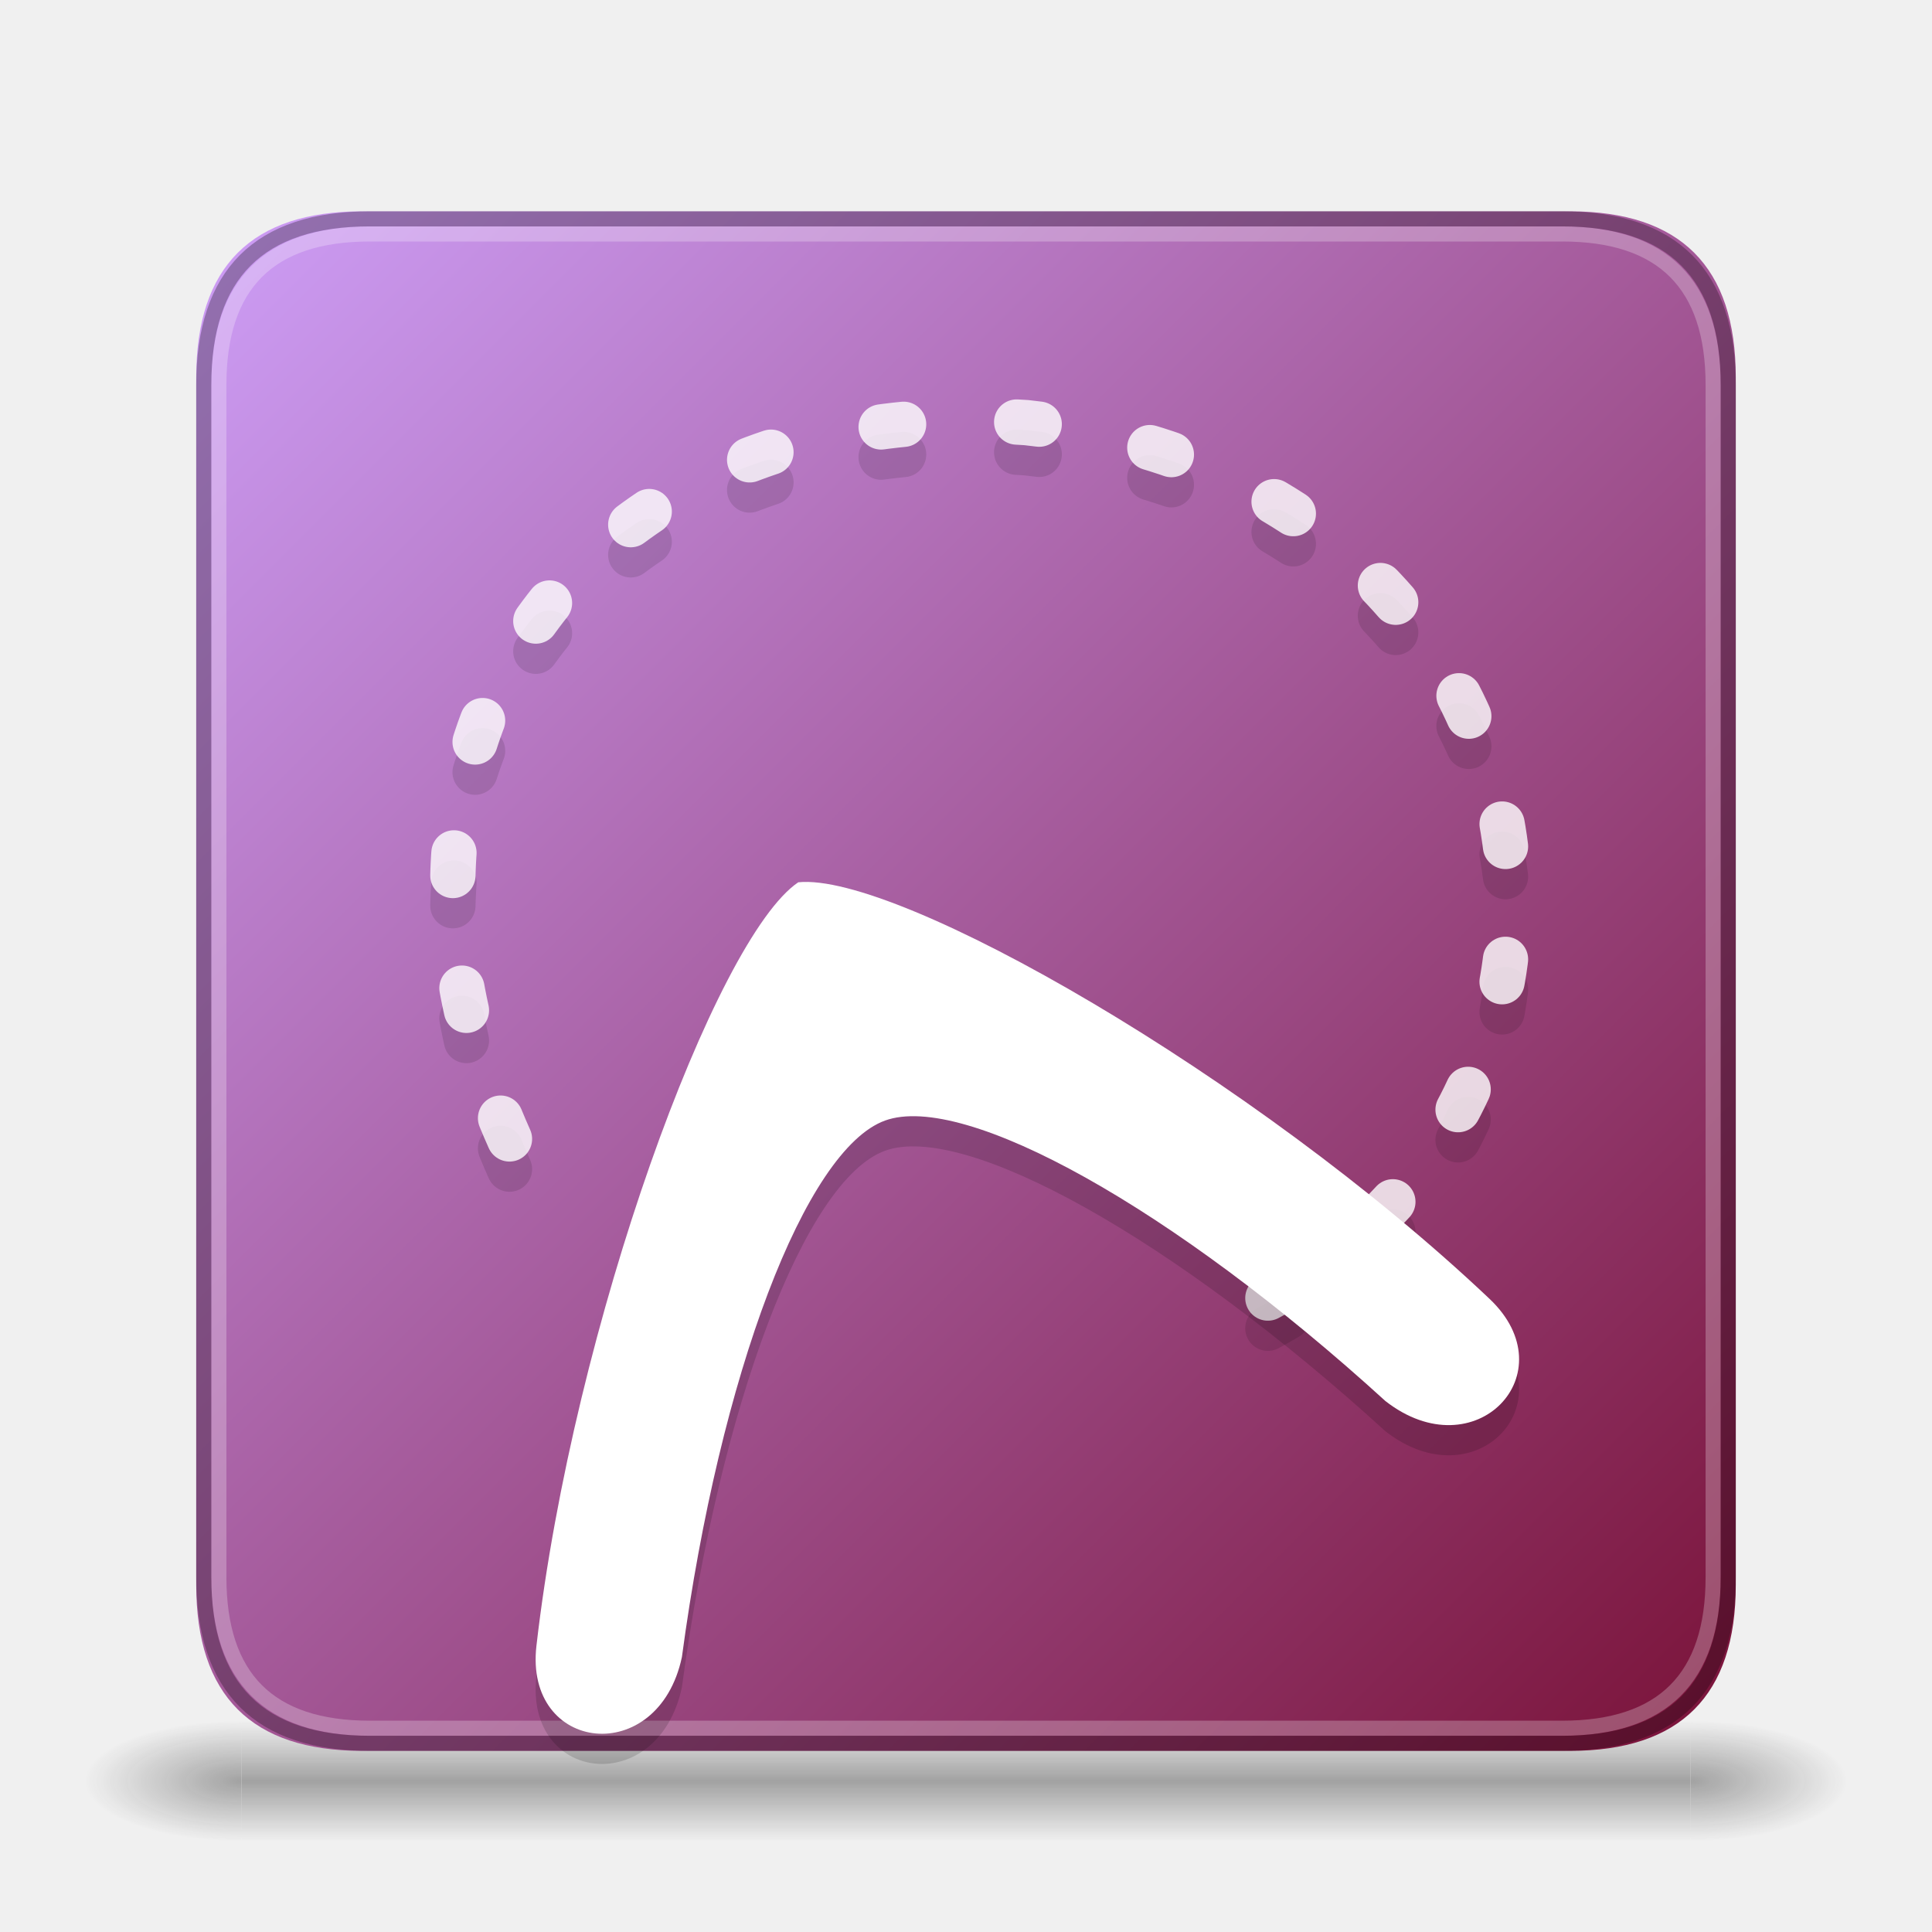
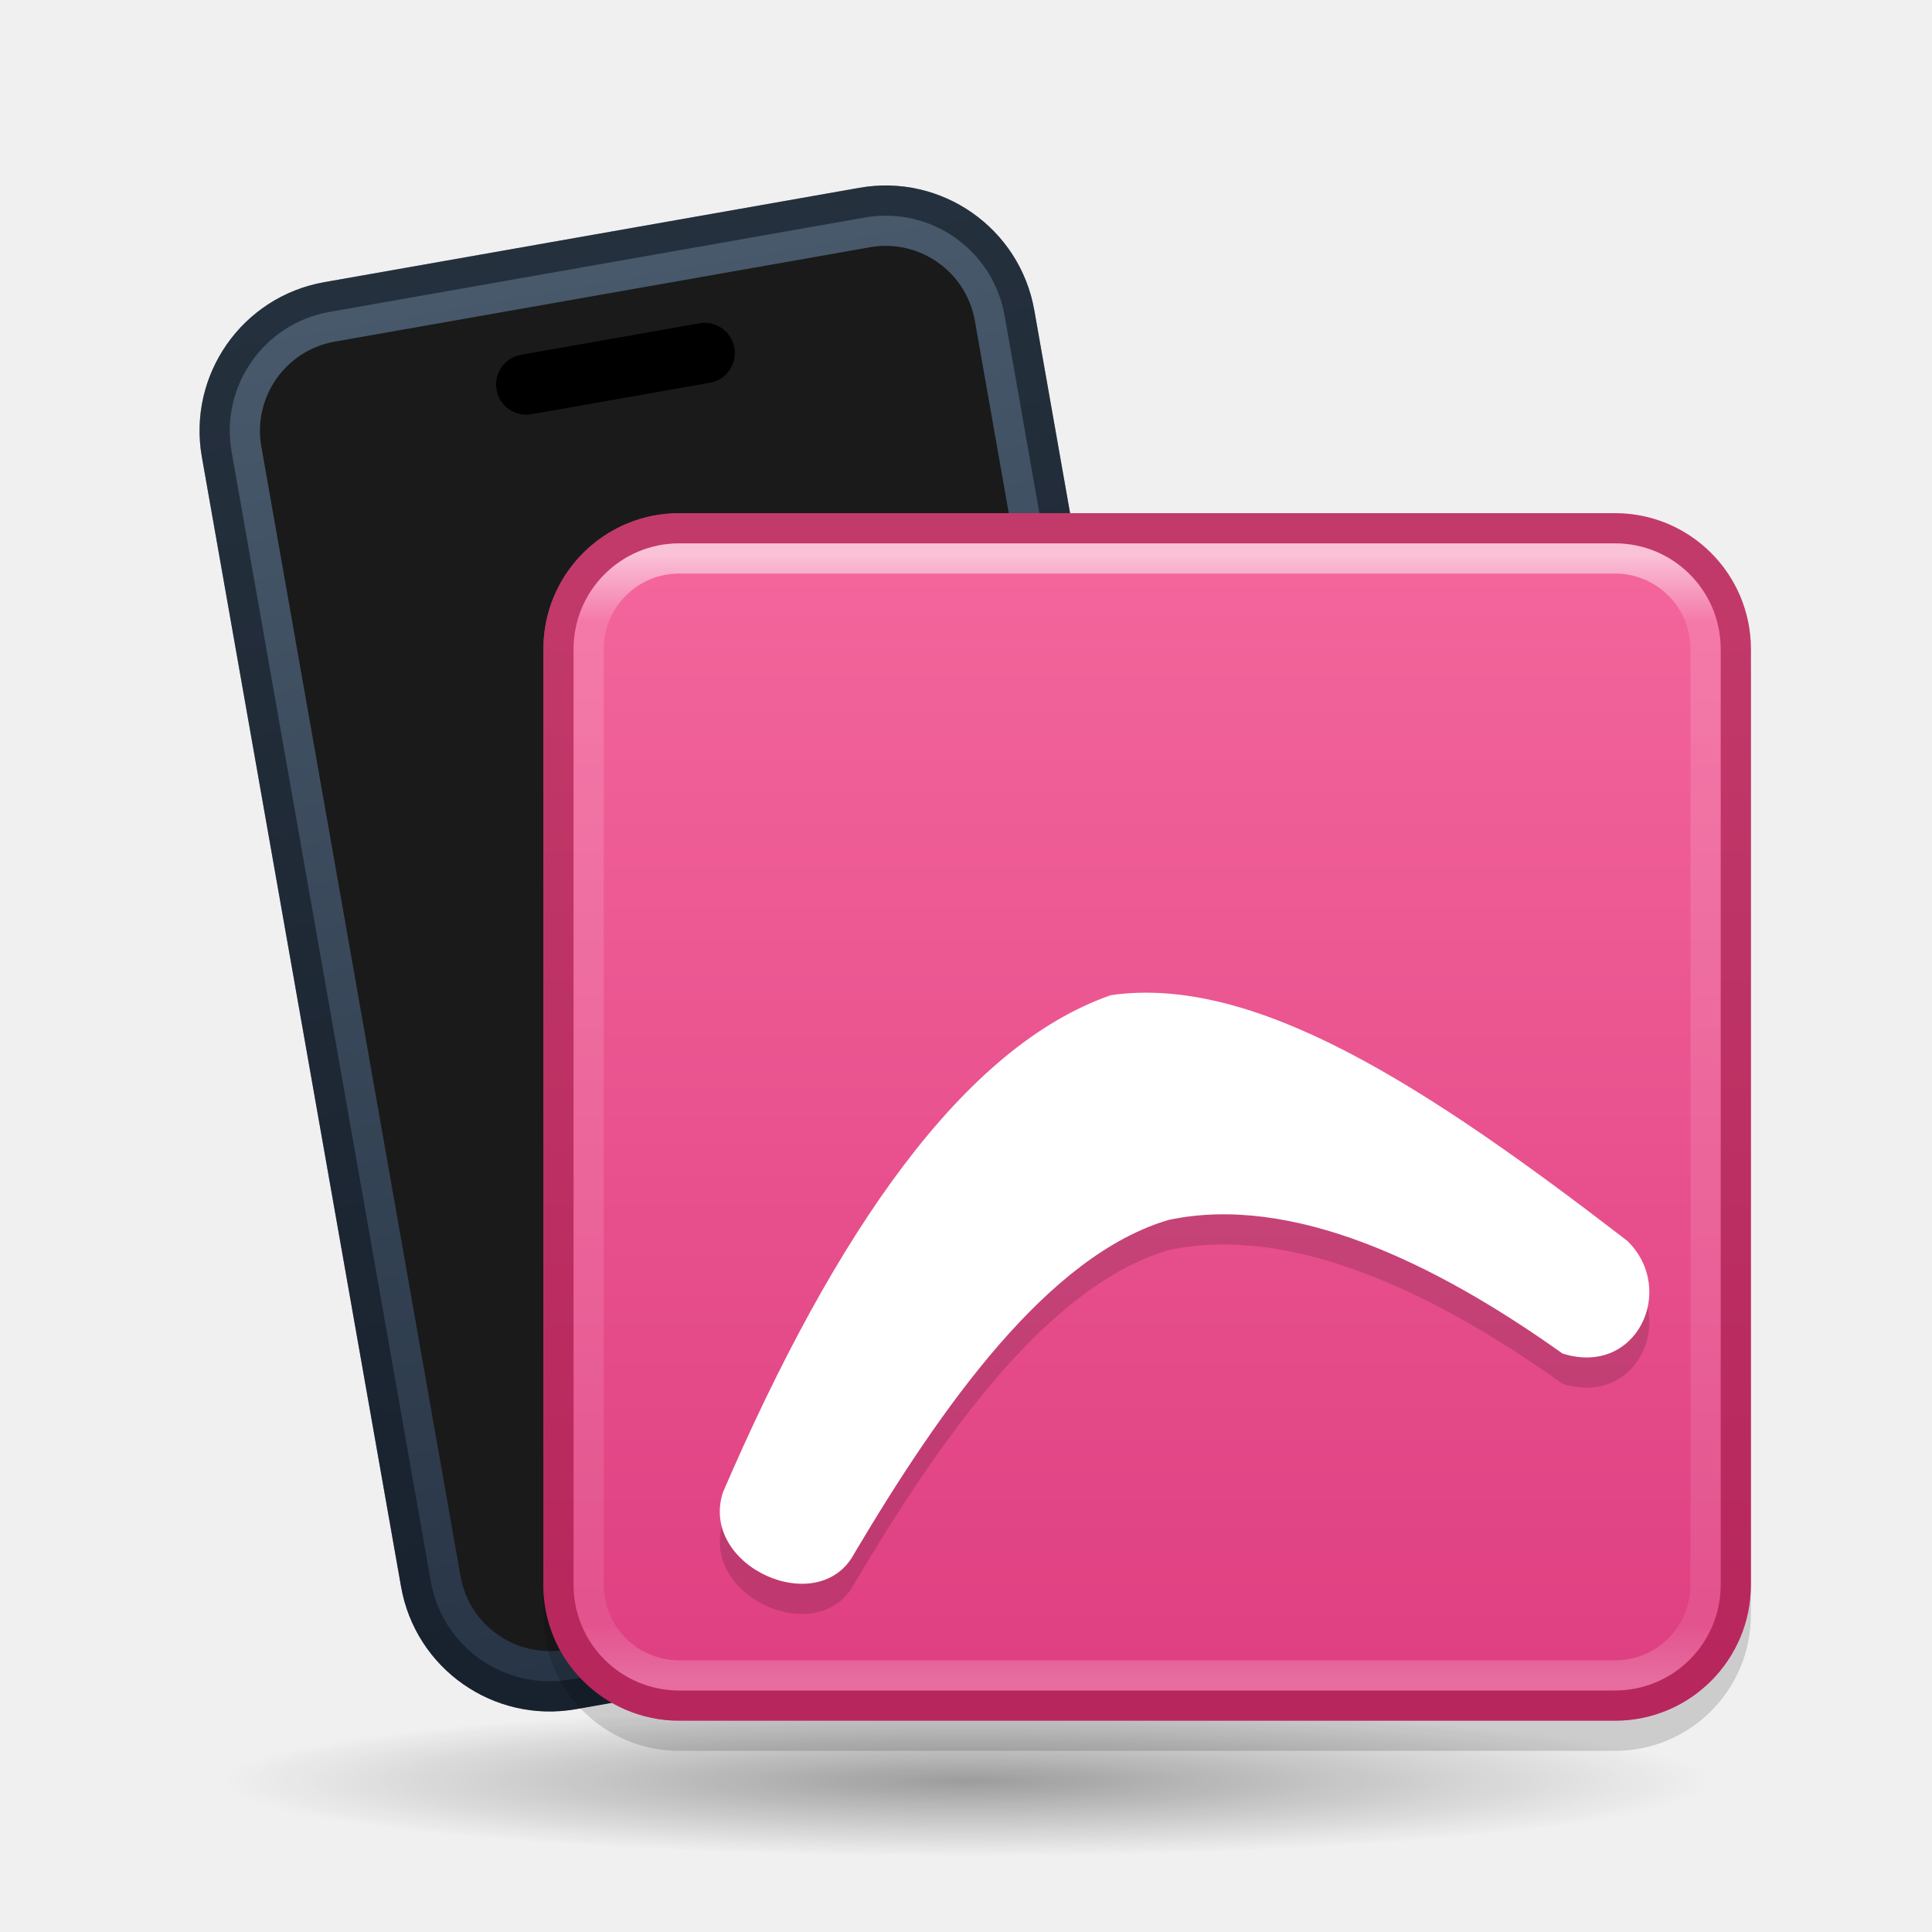
- <svg xmlns="http://www.w3.org/2000/svg" viewBox="0 0 128 128">
+ <svg xmlns="http://www.w3.org/2000/svg" width="64" height="64" viewBox="0 0 64 64">
  <defs>
-     <radialGradient id="a234" cx="1" cy="0.5" r="1" gradientTransform="matrix(1,0,0,0.5,0,0.25)">
-       <stop offset="0" stop-color="#181818" stop-opacity="1" />
-       <stop offset="1" stop-color="#181818" stop-opacity="0" />
+     <linearGradient id="tile" x1="0" y1="0" x2="0" y2="1">
+       <stop offset="0" stop-color="#f4679d" />
+       <stop offset="1" stop-color="#de3e80" />
+     </linearGradient>
+     <linearGradient id="phone" x1="0" y1="0" x2="0" y2="1">
+       <stop offset="0" stop-color="#485a6c" />
+       <stop offset="1" stop-color="#273445" />
+     </linearGradient>
+     <linearGradient id="hl" x1="0" y1="0" x2="0" y2="1">
+       <stop offset="0" stop-color="#fff" />
+       <stop offset=".06" stop-color="#fff" stop-opacity=".235" />
+       <stop offset=".95" stop-color="#fff" stop-opacity=".157" />
+       <stop offset="1" stop-color="#fff" stop-opacity=".392" />
+     </linearGradient>
+     <radialGradient id="floor">
+       <stop offset="0" stop-color="#000" />
+       <stop offset="1" stop-color="#000" stop-opacity="0" />
    </radialGradient>
-     <radialGradient id="b235" cx="0" cy="0.5" r="1" gradientTransform="matrix(1,0,0,0.5,0,0.25)">
-       <stop offset="0" stop-color="#181818" stop-opacity="1" />
-       <stop offset="1" stop-color="#181818" stop-opacity="0" />
-     </radialGradient>
-     <linearGradient id="m236" x1="0" y1="0" x2="0" y2="1">
-       <stop offset="0" stop-color="#181818" stop-opacity="0" />
-       <stop offset="0.5" stop-color="#181818" stop-opacity="1" />
-       <stop offset="1" stop-color="#181818" stop-opacity="0" />
-     </linearGradient>
  </defs>
-   <g opacity="0.36">
-     <rect x="5.6" y="114.0" width="10.4" height="8" fill="url(#a234)" />
-     <rect x="16.0" y="114.0" width="96" height="8" fill="url(#m236)" />
-     <rect x="112.0" y="114.0" width="10.4" height="8" fill="url(#b235)" />
+   <ellipse cx="32.0" cy="59.00" rx="25.00" ry="2.50" fill="url(#floor)" opacity=".35" />
+   <g transform="rotate(-10 32.0 32.0)">
+     <rect x="10" y="6" width="28" height="48" rx="5.0" fill="url(#phone)" />
+     <rect x="10.5" y="6.5" width="27" height="47" rx="4.5" fill="none" stroke="#0e141f" stroke-opacity=".6" />
+     <rect x="12" y="8" width="24" height="44" rx="3.0" fill="#1a1a1a" />
+     <rect x="20.00" y="9.50" width="8.00" height="2.00" rx="1.00" fill="#000" />
  </g>
-   <defs>
-     <linearGradient id="dg233" x1="0" y1="0" x2="1" y2="1">
-       <stop offset="0.00" stop-color="#cd9ef7" />
-       <stop offset="1.00" stop-color="#7a1238" />
-     </linearGradient>
-   </defs>
-   <path d="M24 14 H104 Q115 14 115 25 V105 Q115 116 104 116 H24 Q13 116 13 105 V25 Q13 14 24 14 Z" fill="url(#dg233)" />
-   <path d="M24.5 15.5 H103.5 Q113.5 15.5 113.5 25.5 V104.5 Q113.5 114.5 103.5 114.5 H24.5 Q14.5 114.5 14.5 104.5 V25.5 Q14.5 15.5 24.5 15.5 Z" fill="none" stroke="#fff" stroke-opacity="0.25" />
-   <path d="M24.5 14.5 H103.5 Q114.5 14.5 114.5 25.5 V104.5 Q114.5 115.5 103.5 115.5 H24.5 Q13.5 115.5 13.5 104.5 V25.5 Q13.5 14.5 24.5 14.5 Z" fill="none" stroke="#000" stroke-opacity="0.28" />
-   <g transform="translate(0 2.0)" opacity="0.15">
-     <path d="M84 86 C110 72 104 32 68 28 C38 26 22 50 34 76" fill="none" stroke="#000" stroke-width="3" stroke-dasharray="1.5 7.5" stroke-linecap="round" opacity="0.8" />
-   </g>
-   <path d="M84 86 C110 72 104 32 68 28 C38 26 22 50 34 76" fill="none" stroke="#fff" stroke-width="3" stroke-dasharray="1.5 7.5" stroke-linecap="round" opacity="0.8" />
-   <g transform="translate(0 2.0)" opacity="0.15">
-     <g transform="translate(60 78) rotate(-20)">
-       <path d="M-33.60 20.80 C-24.00 1.60 -6.40 -19.20 0.00 -20.80 C6.40 -19.20 24.00 1.60 33.60 20.80 C36.80 27.20 28.80 31.20 24.80 24.80 C16.00 8.00 5.60 -4.00 0.00 -4.00 C-5.60 -4.00 -16.00 8.00 -24.80 24.80 C-28.80 31.20 -36.80 27.20 -33.60 20.80 Z" fill="#000" />
-     </g>
-   </g>
-   <g transform="translate(60 78) rotate(-20)">
-     <path d="M-33.60 20.80 C-24.00 1.60 -6.40 -19.20 0.00 -20.80 C6.40 -19.20 24.00 1.60 33.60 20.80 C36.80 27.20 28.80 31.20 24.80 24.80 C16.00 8.00 5.60 -4.00 0.00 -4.00 C-5.60 -4.00 -16.00 8.00 -24.80 24.80 C-28.80 31.20 -36.80 27.20 -33.60 20.80 Z" fill="#fff" />
-   </g>
+   <rect x="18" y="18" width="40" height="40" rx="4.5" fill="#000" opacity=".15" />
+   <rect x="18" y="17" width="40" height="40" rx="4.5" fill="url(#tile)" />
+   <rect x="18.5" y="17.5" width="39" height="39" rx="4.0" fill="none" stroke="#910e38" stroke-opacity=".5" />
+   <rect x="19.5" y="18.5" width="37" height="37" rx="3.0" fill="none" stroke="url(#hl)" stroke-opacity=".6" />
+   <path d="M-50 24 C-33 0 -16 -16 0 -18 C15 -17 30 -2 47 18 C51 24 45 32 38 28 C27 16 14 6 1 6 C-12 7 -26 20 -38 33 C-43 39 -54 31 -50 24 Z" transform="translate(0 1) translate(38.00 38.60) rotate(-12) scale(0.32)" fill="#000" opacity=".15" />
+   <path d="M-50 24 C-33 0 -16 -16 0 -18 C15 -17 30 -2 47 18 C51 24 45 32 38 28 C27 16 14 6 1 6 C-12 7 -26 20 -38 33 C-43 39 -54 31 -50 24 Z" transform="translate(38.00 38.60) rotate(-12) scale(0.32)" fill="#fff" />
</svg>
